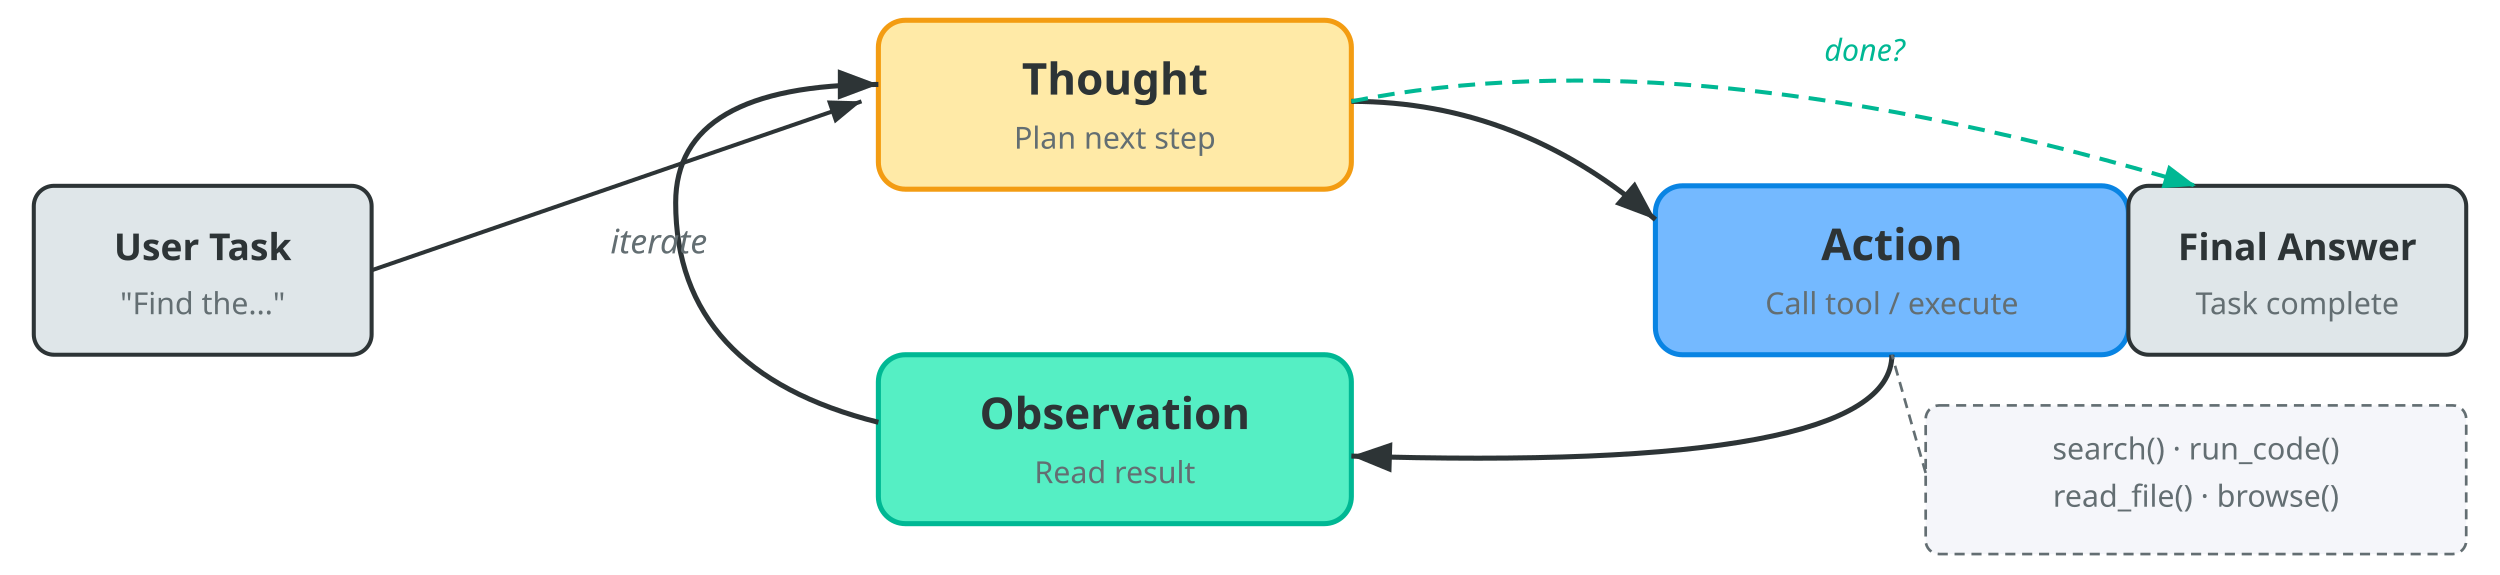
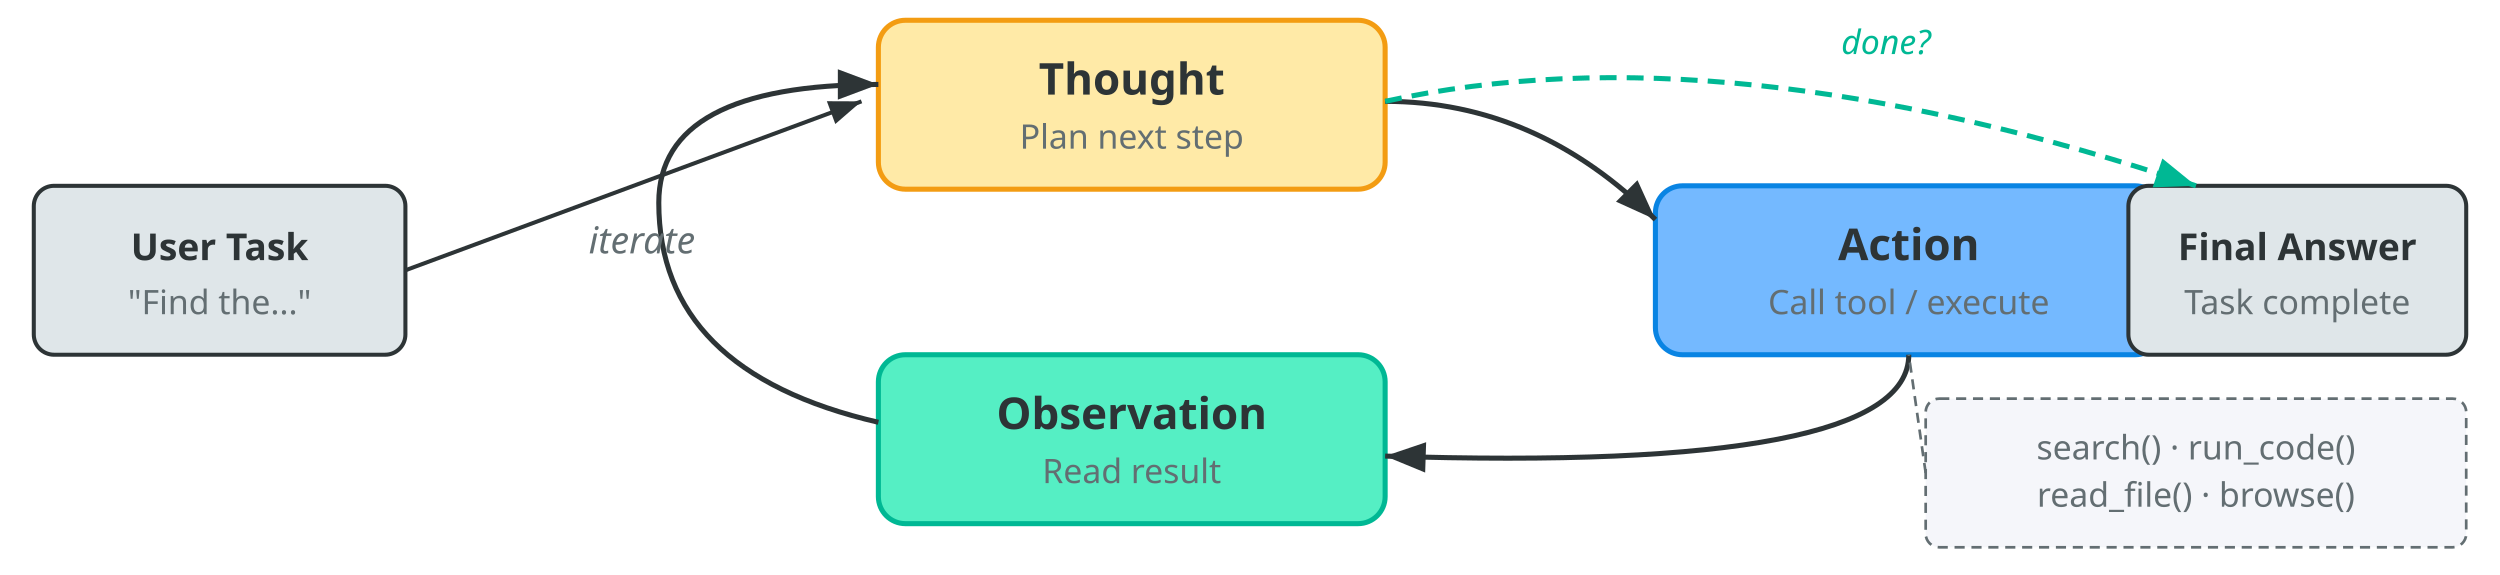
<svg xmlns="http://www.w3.org/2000/svg" viewBox="0 0 740 170">
  <defs>
    <marker id="rl-ah" markerWidth="8" markerHeight="6" refX="8" refY="3" orient="auto">
      <path d="M0,0 L8,3 L0,6" fill="#2d3436" />
    </marker>
    <marker id="rl-ah-green" markerWidth="8" markerHeight="6" refX="8" refY="3" orient="auto">
      <path d="M0,0 L8,3 L0,6" fill="#00b894" />
    </marker>
  </defs>
-   <rect x="260" y="6" width="140" height="50" rx="8" fill="#ffeaa7" stroke="#f39c12" stroke-width="1.5" />
-   <text x="330" y="28" text-anchor="middle" font-size="13" font-family="Avenir,sans-serif" fill="#2d3436" font-weight="bold">Thought</text>
-   <text x="330" y="44" text-anchor="middle" font-size="9" font-family="Avenir,sans-serif" fill="#636e72">Plan next step</text>
-   <rect x="490" y="55" width="140" height="50" rx="8" fill="#74b9ff" stroke="#0984e3" stroke-width="1.5" />
-   <text x="560" y="77" text-anchor="middle" font-size="13" font-family="Avenir,sans-serif" fill="#2d3436" font-weight="bold">Action</text>
-   <text x="560" y="93" text-anchor="middle" font-size="9" font-family="Avenir,sans-serif" fill="#636e72">Call tool / execute</text>
-   <rect x="260" y="105" width="140" height="50" rx="8" fill="#55efc4" stroke="#00b894" stroke-width="1.5" />
-   <text x="330" y="127" text-anchor="middle" font-size="13" font-family="Avenir,sans-serif" fill="#2d3436" font-weight="bold">Observation</text>
-   <text x="330" y="143" text-anchor="middle" font-size="9" font-family="Avenir,sans-serif" fill="#636e72">Read result</text>
-   <path d="M400,30 Q450,30 490,65" stroke="#2d3436" stroke-width="1.5" fill="none" marker-end="url(#rl-ah)" />
-   <path d="M560,105 Q560,140 400,135" stroke="#2d3436" stroke-width="1.5" fill="none" marker-end="url(#rl-ah)" />
-   <path d="M260,125 Q200,110 200,60 Q200,25 260,25" stroke="#2d3436" stroke-width="1.5" fill="none" marker-end="url(#rl-ah)" />
-   <text x="195" y="75" text-anchor="middle" font-size="10" font-family="Avenir,sans-serif" fill="#636e72" font-style="italic">iterate</text>
-   <rect x="10" y="55" width="100" height="50" rx="6" fill="#dfe6e9" stroke="#2d3436" stroke-width="1.2" />
-   <text x="60" y="77" text-anchor="middle" font-size="11" font-family="Avenir,sans-serif" fill="#2d3436" font-weight="bold">User Task</text>
-   <text x="60" y="93" text-anchor="middle" font-size="9" font-family="Avenir,sans-serif" fill="#636e72">"Find the..."</text>
-   <line x1="110" y1="80" x2="255" y2="30" stroke="#2d3436" stroke-width="1.2" marker-end="url(#rl-ah)" />
+   <rect x="260" y="6" width="150" height="50" rx="8" fill="#ffeaa7" stroke="#f39c12" stroke-width="1.5" />
+   <text x="335" y="28" text-anchor="middle" font-size="13" font-family="Avenir,sans-serif" fill="#2d3436" font-weight="bold">Thought</text>
+   <text x="335" y="44" text-anchor="middle" font-size="10" font-family="Avenir,sans-serif" fill="#636e72">Plan next step</text>
+   <rect x="490" y="55" width="150" height="50" rx="8" fill="#74b9ff" stroke="#0984e3" stroke-width="1.5" />
+   <text x="565" y="77" text-anchor="middle" font-size="13" font-family="Avenir,sans-serif" fill="#2d3436" font-weight="bold">Action</text>
+   <text x="565" y="93" text-anchor="middle" font-size="10" font-family="Avenir,sans-serif" fill="#636e72">Call tool / execute</text>
+   <rect x="260" y="105" width="150" height="50" rx="8" fill="#55efc4" stroke="#00b894" stroke-width="1.5" />
+   <text x="335" y="127" text-anchor="middle" font-size="13" font-family="Avenir,sans-serif" fill="#2d3436" font-weight="bold">Observation</text>
+   <text x="335" y="143" text-anchor="middle" font-size="10" font-family="Avenir,sans-serif" fill="#636e72">Read result</text>
+   <path d="M410,30 Q455,30 490,65" stroke="#2d3436" stroke-width="1.5" fill="none" marker-end="url(#rl-ah)" />
+   <path d="M565,105 Q565,140 410,135" stroke="#2d3436" stroke-width="1.5" fill="none" marker-end="url(#rl-ah)" />
+   <path d="M260,125 Q195,110 195,60 Q195,25 260,25" stroke="#2d3436" stroke-width="1.5" fill="none" marker-end="url(#rl-ah)" />
+   <text x="190" y="75" text-anchor="middle" font-size="11" font-family="Avenir,sans-serif" fill="#636e72" font-style="italic">iterate</text>
+   <rect x="10" y="55" width="110" height="50" rx="6" fill="#dfe6e9" stroke="#2d3436" stroke-width="1.2" />
+   <text x="65" y="77" text-anchor="middle" font-size="11" font-family="Avenir,sans-serif" fill="#2d3436" font-weight="bold">User Task</text>
+   <text x="65" y="93" text-anchor="middle" font-size="10" font-family="Avenir,sans-serif" fill="#636e72">"Find the..."</text>
+   <line x1="120" y1="80" x2="255" y2="30" stroke="#2d3436" stroke-width="1.2" marker-end="url(#rl-ah)" />
  <rect x="630" y="55" width="100" height="50" rx="6" fill="#dfe6e9" stroke="#2d3436" stroke-width="1.2" />
  <text x="680" y="77" text-anchor="middle" font-size="11" font-family="Avenir,sans-serif" fill="#2d3436" font-weight="bold">Final Answer</text>
-   <text x="680" y="93" text-anchor="middle" font-size="9" font-family="Avenir,sans-serif" fill="#636e72">Task complete</text>
-   <path d="M400,30 Q500,10 650,55" stroke="#00b894" stroke-width="1.2" fill="none" stroke-dasharray="5,3" marker-end="url(#rl-ah-green)" />
-   <text x="540" y="18" font-size="9" font-family="Avenir,sans-serif" fill="#00b894" font-style="italic">done?</text>
-   <rect x="570" y="120" width="160" height="44" rx="4" fill="#f5f6fa" stroke="#636e72" stroke-width="0.8" stroke-dasharray="3,2" />
-   <text x="650" y="136" text-anchor="middle" font-size="9" font-family="Avenir,sans-serif" fill="#636e72">search() · run_code()</text>
-   <text x="650" y="150" text-anchor="middle" font-size="9" font-family="Avenir,sans-serif" fill="#636e72">read_file() · browse()</text>
-   <line x1="570" y1="140" x2="560" y2="105" stroke="#636e72" stroke-width="0.8" stroke-dasharray="3,2" />
+   <text x="680" y="93" text-anchor="middle" font-size="10" font-family="Avenir,sans-serif" fill="#636e72">Task complete</text>
+   <path d="M410,30 Q510,8 650,55" stroke="#00b894" stroke-width="1.5" fill="none" stroke-dasharray="5,3" marker-end="url(#rl-ah-green)" />
+   <text x="545" y="16" font-size="10" font-family="Avenir,sans-serif" fill="#00b894" font-style="italic">done?</text>
+   <rect x="570" y="118" width="160" height="44" rx="4" fill="#f5f6fa" stroke="#636e72" stroke-width="0.8" stroke-dasharray="3,2" />
+   <text x="650" y="136" text-anchor="middle" font-size="10" font-family="Avenir,sans-serif" fill="#636e72">search() · run_code()</text>
+   <text x="650" y="150" text-anchor="middle" font-size="10" font-family="Avenir,sans-serif" fill="#636e72">read_file() · browse()</text>
+   <line x1="570" y1="140" x2="565" y2="105" stroke="#636e72" stroke-width="0.8" stroke-dasharray="3,2" />
</svg>
